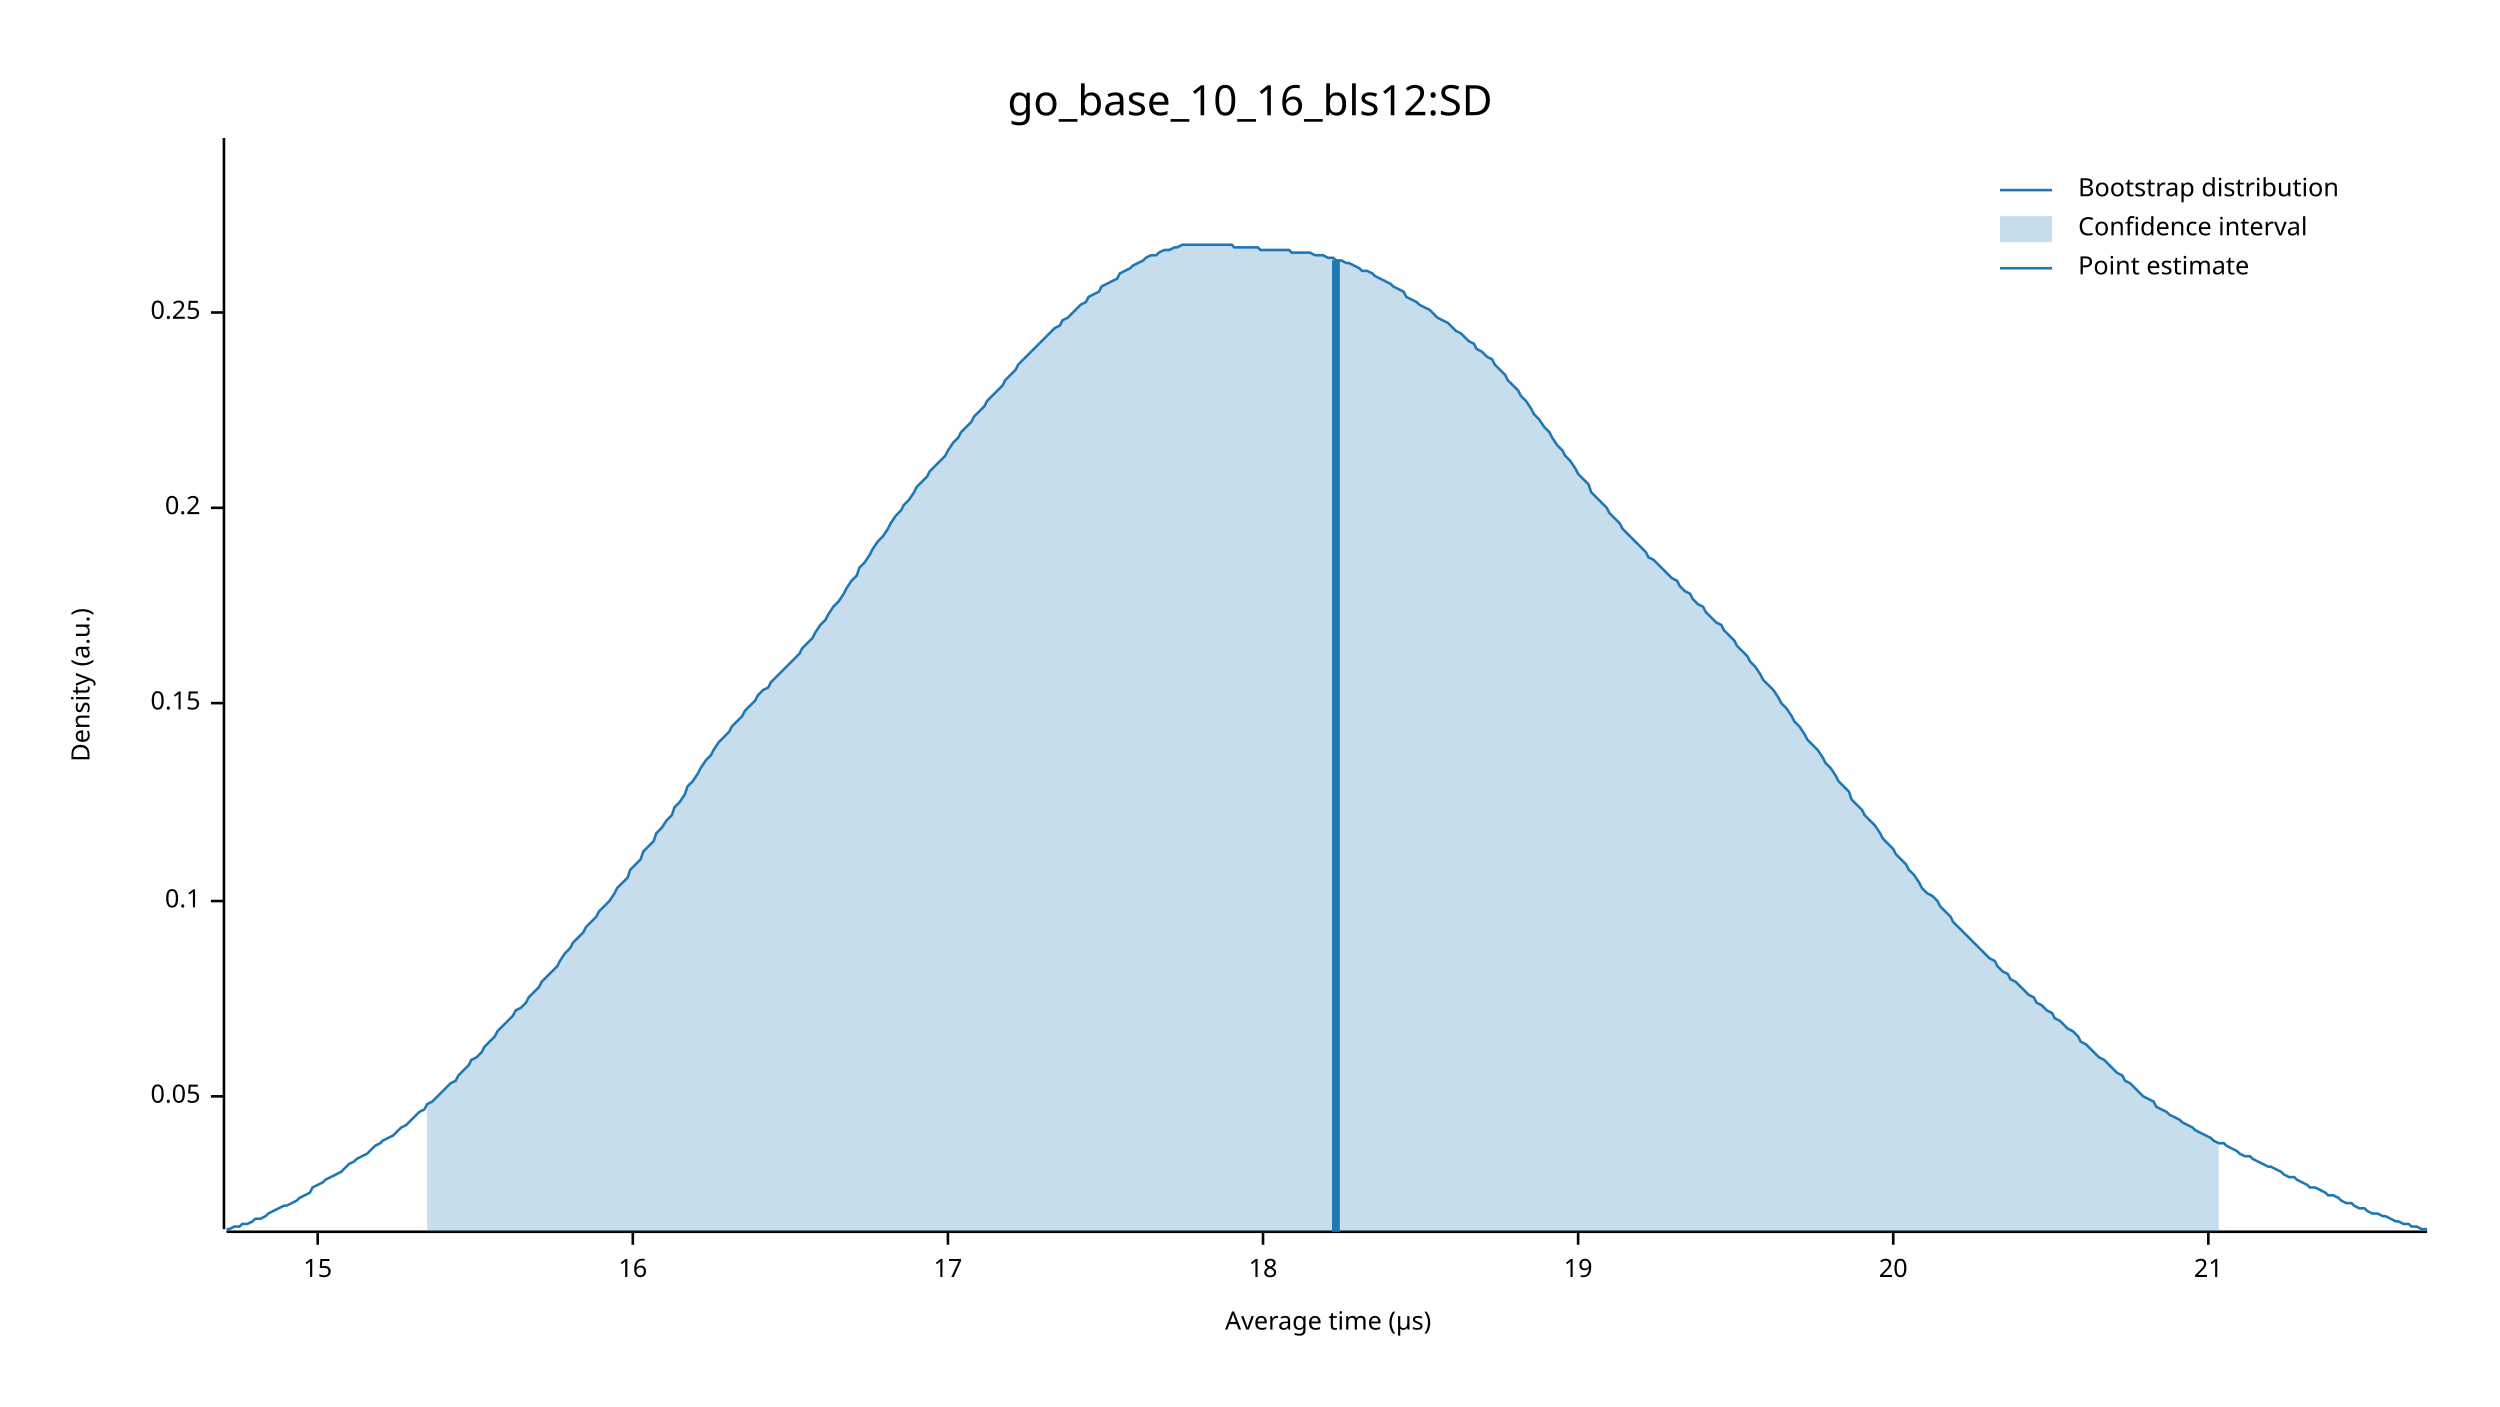
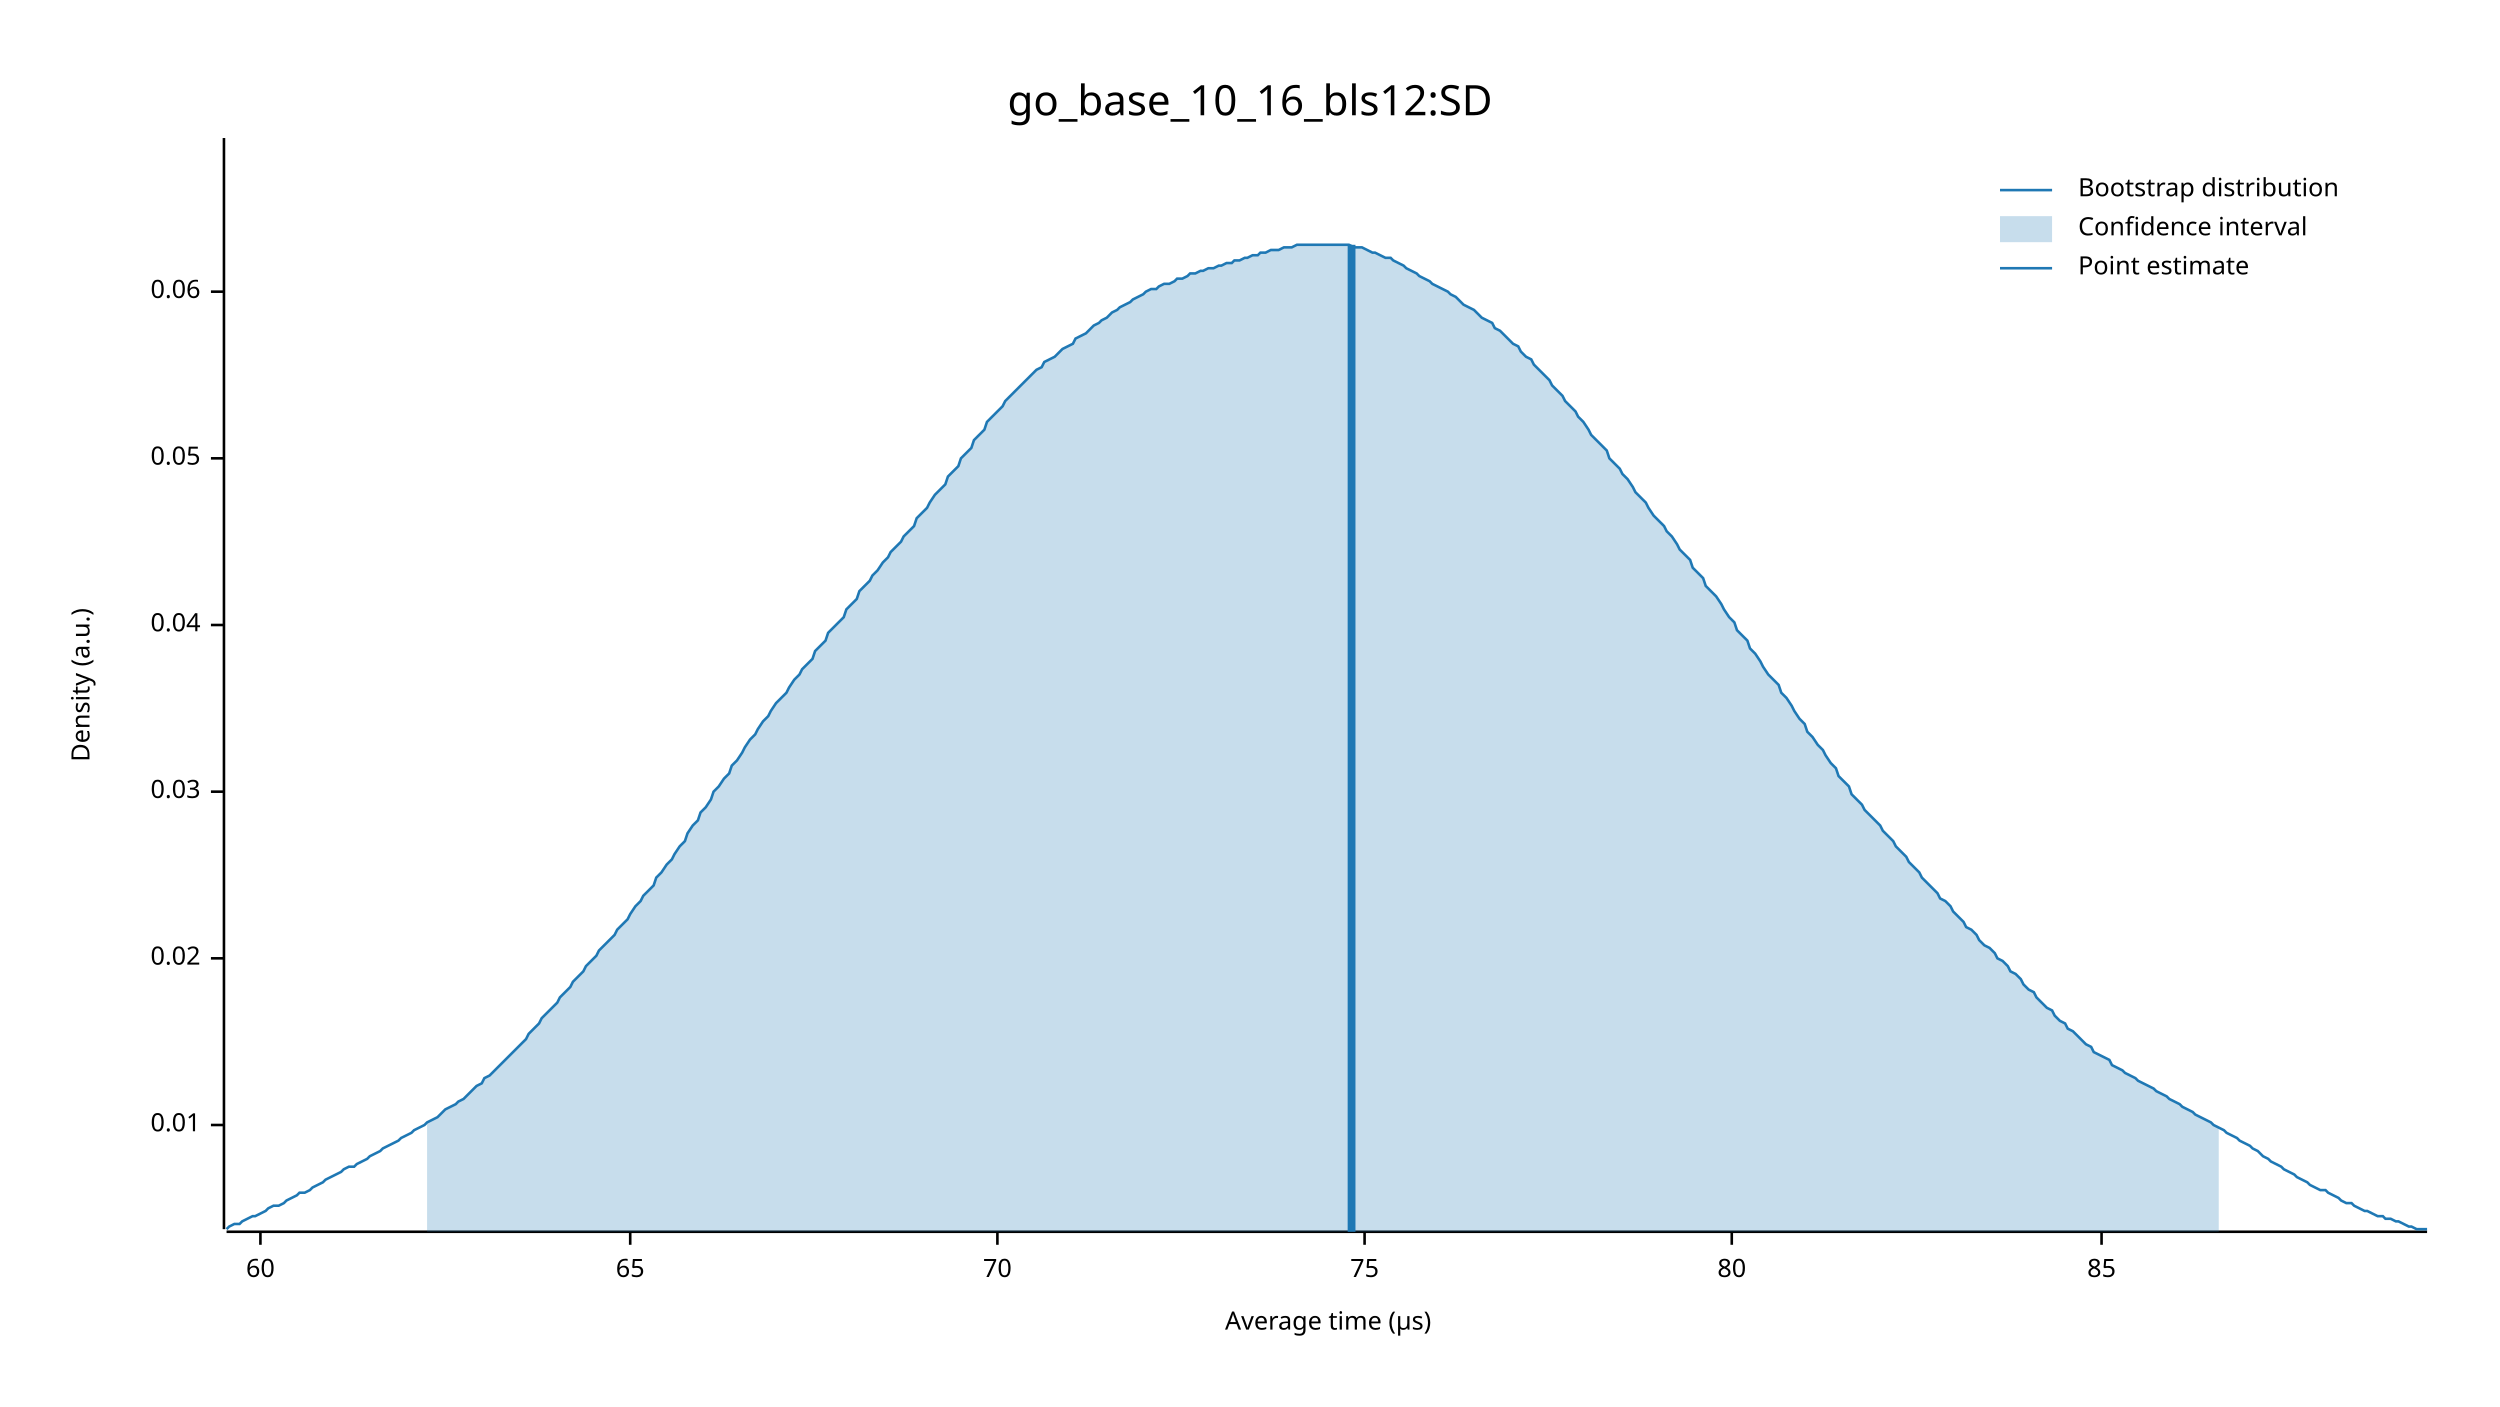
<svg xmlns="http://www.w3.org/2000/svg" width="960" height="540" viewBox="0 0 960 540">
  <text x="480" y="32" dy="0.76em" text-anchor="middle" font-family="sans-serif" font-size="16.129" opacity="1" fill="#000000">
go_base_10_16_bls12:SD
</text>
  <text x="27" y="263" dy="0.76em" text-anchor="middle" font-family="sans-serif" font-size="9.677" opacity="1" fill="#000000" transform="rotate(270, 27, 263)">
Density (a.u.)
</text>
  <text x="510" y="513" dy="-0.5ex" text-anchor="middle" font-family="sans-serif" font-size="9.677" opacity="1" fill="#000000">
Average time (µs)
</text>
  <polyline fill="none" opacity="1" stroke="#000000" stroke-width="1" points="86,53 86,472 " />
-   <text x="77" y="421" dy="0.5ex" text-anchor="end" font-family="sans-serif" font-size="9.677" opacity="1" fill="#000000">
+   <text x="77" y="432" dy="0.5ex" text-anchor="end" font-family="sans-serif" font-size="9.677" opacity="1" fill="#000000">
+ 0.01
+ </text>
+   <polyline fill="none" opacity="1" stroke="#000000" stroke-width="1" points="81,432 86,432 " />
+   <text x="77" y="368" dy="0.5ex" text-anchor="end" font-family="sans-serif" font-size="9.677" opacity="1" fill="#000000">
+ 0.02
+ </text>
+   <polyline fill="none" opacity="1" stroke="#000000" stroke-width="1" points="81,368 86,368 " />
+   <text x="77" y="304" dy="0.5ex" text-anchor="end" font-family="sans-serif" font-size="9.677" opacity="1" fill="#000000">
+ 0.03
+ </text>
+   <polyline fill="none" opacity="1" stroke="#000000" stroke-width="1" points="81,304 86,304 " />
+   <text x="77" y="240" dy="0.5ex" text-anchor="end" font-family="sans-serif" font-size="9.677" opacity="1" fill="#000000">
+ 0.04
+ </text>
+   <polyline fill="none" opacity="1" stroke="#000000" stroke-width="1" points="81,240 86,240 " />
+   <text x="77" y="176" dy="0.5ex" text-anchor="end" font-family="sans-serif" font-size="9.677" opacity="1" fill="#000000">
0.05
</text>
-   <polyline fill="none" opacity="1" stroke="#000000" stroke-width="1" points="81,421 86,421 " />
-   <text x="77" y="346" dy="0.5ex" text-anchor="end" font-family="sans-serif" font-size="9.677" opacity="1" fill="#000000">
- 0.1
+   <polyline fill="none" opacity="1" stroke="#000000" stroke-width="1" points="81,176 86,176 " />
+   <text x="77" y="112" dy="0.5ex" text-anchor="end" font-family="sans-serif" font-size="9.677" opacity="1" fill="#000000">
+ 0.06
</text>
-   <polyline fill="none" opacity="1" stroke="#000000" stroke-width="1" points="81,346 86,346 " />
-   <text x="77" y="270" dy="0.5ex" text-anchor="end" font-family="sans-serif" font-size="9.677" opacity="1" fill="#000000">
- 0.15
+   <polyline fill="none" opacity="1" stroke="#000000" stroke-width="1" points="81,112 86,112 " />
+   <polyline fill="none" opacity="1" stroke="#000000" stroke-width="1" points="87,473 932,473 " />
+   <text x="100" y="483" dy="0.76em" text-anchor="middle" font-family="sans-serif" font-size="9.677" opacity="1" fill="#000000">
+ 60
</text>
-   <polyline fill="none" opacity="1" stroke="#000000" stroke-width="1" points="81,270 86,270 " />
-   <text x="77" y="195" dy="0.5ex" text-anchor="end" font-family="sans-serif" font-size="9.677" opacity="1" fill="#000000">
- 0.2
+   <polyline fill="none" opacity="1" stroke="#000000" stroke-width="1" points="100,473 100,478 " />
+   <text x="242" y="483" dy="0.76em" text-anchor="middle" font-family="sans-serif" font-size="9.677" opacity="1" fill="#000000">
+ 65
</text>
-   <polyline fill="none" opacity="1" stroke="#000000" stroke-width="1" points="81,195 86,195 " />
-   <text x="77" y="120" dy="0.5ex" text-anchor="end" font-family="sans-serif" font-size="9.677" opacity="1" fill="#000000">
- 0.25
+   <polyline fill="none" opacity="1" stroke="#000000" stroke-width="1" points="242,473 242,478 " />
+   <text x="383" y="483" dy="0.76em" text-anchor="middle" font-family="sans-serif" font-size="9.677" opacity="1" fill="#000000">
+ 70
</text>
-   <polyline fill="none" opacity="1" stroke="#000000" stroke-width="1" points="81,120 86,120 " />
-   <polyline fill="none" opacity="1" stroke="#000000" stroke-width="1" points="87,473 932,473 " />
-   <text x="122" y="483" dy="0.76em" text-anchor="middle" font-family="sans-serif" font-size="9.677" opacity="1" fill="#000000">
- 15
+   <polyline fill="none" opacity="1" stroke="#000000" stroke-width="1" points="383,473 383,478 " />
+   <text x="524" y="483" dy="0.76em" text-anchor="middle" font-family="sans-serif" font-size="9.677" opacity="1" fill="#000000">
+ 75
</text>
-   <polyline fill="none" opacity="1" stroke="#000000" stroke-width="1" points="122,473 122,478 " />
-   <text x="243" y="483" dy="0.76em" text-anchor="middle" font-family="sans-serif" font-size="9.677" opacity="1" fill="#000000">
- 16
+   <polyline fill="none" opacity="1" stroke="#000000" stroke-width="1" points="524,473 524,478 " />
+   <text x="665" y="483" dy="0.76em" text-anchor="middle" font-family="sans-serif" font-size="9.677" opacity="1" fill="#000000">
+ 80
</text>
-   <polyline fill="none" opacity="1" stroke="#000000" stroke-width="1" points="243,473 243,478 " />
-   <text x="364" y="483" dy="0.76em" text-anchor="middle" font-family="sans-serif" font-size="9.677" opacity="1" fill="#000000">
- 17
+   <polyline fill="none" opacity="1" stroke="#000000" stroke-width="1" points="665,473 665,478 " />
+   <text x="807" y="483" dy="0.76em" text-anchor="middle" font-family="sans-serif" font-size="9.677" opacity="1" fill="#000000">
+ 85
</text>
-   <polyline fill="none" opacity="1" stroke="#000000" stroke-width="1" points="364,473 364,478 " />
-   <text x="485" y="483" dy="0.76em" text-anchor="middle" font-family="sans-serif" font-size="9.677" opacity="1" fill="#000000">
- 18
- </text>
-   <polyline fill="none" opacity="1" stroke="#000000" stroke-width="1" points="485,473 485,478 " />
-   <text x="606" y="483" dy="0.76em" text-anchor="middle" font-family="sans-serif" font-size="9.677" opacity="1" fill="#000000">
- 19
- </text>
-   <polyline fill="none" opacity="1" stroke="#000000" stroke-width="1" points="606,473 606,478 " />
-   <text x="727" y="483" dy="0.76em" text-anchor="middle" font-family="sans-serif" font-size="9.677" opacity="1" fill="#000000">
- 20
- </text>
-   <polyline fill="none" opacity="1" stroke="#000000" stroke-width="1" points="727,473 727,478 " />
-   <text x="848" y="483" dy="0.76em" text-anchor="middle" font-family="sans-serif" font-size="9.677" opacity="1" fill="#000000">
- 21
- </text>
-   <polyline fill="none" opacity="1" stroke="#000000" stroke-width="1" points="848,473 848,478 " />
-   <polyline fill="none" opacity="1" stroke="#1F78B4" stroke-width="1" points="87,472 88,472 90,471 92,471 93,470 95,470 97,469 98,468 100,468 102,467 103,466 105,465 107,464 109,463 110,463 112,462 114,461 115,460 117,459 119,458 120,456 122,455 124,454 125,453 127,452 129,451 131,450 132,449 134,447 136,446 137,445 139,444 141,443 142,442 144,440 146,439 147,438 149,437 151,436 153,434 154,433 156,432 158,430 159,429 161,427 163,426 164,424 166,423 168,421 169,420 171,418 173,416 175,415 176,413 178,411 180,409 181,407 183,406 185,404 186,402 188,400 190,398 191,396 193,394 195,392 197,390 198,388 200,387 202,385 203,383 205,381 207,379 208,377 210,375 212,373 214,371 215,369 217,366 219,364 220,362 222,360 224,358 225,356 227,354 229,352 230,350 232,348 234,346 236,343 237,341 239,339 241,337 242,334 244,332 246,330 247,327 249,325 251,323 252,320 254,318 256,315 258,313 259,310 261,308 263,305 264,302 266,300 268,297 269,295 271,292 273,290 274,288 276,285 278,283 280,281 281,279 283,277 285,275 286,273 288,271 290,269 291,267 293,265 295,264 296,262 298,260 300,258 302,256 303,255 305,253 307,251 308,249 310,247 312,245 313,243 315,240 317,238 318,236 320,233 322,231 324,228 325,226 327,223 329,221 330,218 332,216 334,213 335,211 337,208 339,206 341,203 342,201 344,198 346,196 347,194 349,192 351,189 352,187 354,185 356,183 357,181 359,179 361,177 363,175 364,173 366,170 368,168 369,166 371,164 373,162 374,160 376,158 378,156 379,154 381,152 383,150 385,148 386,146 388,144 390,142 391,140 393,138 395,136 396,135 398,133 400,131 401,130 403,128 405,126 407,125 408,123 410,122 412,120 413,119 415,117 417,116 418,114 420,113 422,112 423,110 425,109 427,108 429,107 430,105 432,104 434,103 435,102 437,101 439,100 440,99 442,98 444,98 445,97 447,96 449,96 451,95 452,95 454,94 456,94 457,94 459,94 461,94 462,94 464,94 466,94 468,94 469,94 471,94 473,94 474,95 476,95 478,95 479,95 481,95 483,95 484,96 486,96 488,96 490,96 491,96 493,96 495,96 496,97 498,97 500,97 501,97 503,97 505,98 506,98 508,98 510,99 512,99 513,100 515,100 517,101 518,101 520,102 522,103 523,104 525,104 527,105 528,106 530,107 532,108 534,109 535,110 537,111 539,112 540,114 542,115 544,116 545,117 547,118 549,119 550,120 552,122 554,123 556,124 557,125 559,127 561,128 562,129 564,131 566,132 567,134 569,135 571,137 573,138 574,140 576,142 578,144 579,146 581,148 583,150 584,152 586,154 588,157 589,159 591,161 593,164 595,166 596,168 598,171 600,173 601,175 603,177 605,180 606,182 608,184 610,186 611,189 613,191 615,193 617,195 618,197 620,199 622,201 623,203 625,205 627,207 628,208 630,210 632,212 633,214 635,215 637,217 639,219 640,220 642,222 644,223 645,225 647,227 649,228 650,230 652,232 654,233 655,235 657,237 659,239 661,240 662,242 664,244 666,246 667,248 669,250 671,252 672,254 674,256 676,259 677,261 679,263 681,265 683,268 684,270 686,272 688,275 689,277 691,279 693,282 694,284 696,286 698,288 700,291 701,293 703,295 705,298 706,300 708,302 710,304 711,307 713,309 715,311 716,313 718,315 720,317 722,320 723,322 725,324 727,326 728,328 730,330 732,332 733,334 735,336 737,339 738,341 740,343 742,344 744,346 745,348 747,350 749,352 750,354 752,356 754,358 755,359 757,361 759,363 760,364 762,366 764,368 766,369 767,371 769,373 771,374 772,376 774,377 776,379 777,380 779,382 781,383 782,385 784,386 786,388 788,389 789,391 791,392 793,394 794,395 796,396 798,398 799,400 801,401 803,403 804,404 806,406 808,407 810,409 811,410 813,412 815,413 816,415 818,416 820,418 821,419 823,421 825,422 827,423 828,425 830,426 832,427 833,428 835,429 837,430 838,431 840,432 842,433 843,434 845,435 847,436 849,437 850,438 852,439 854,439 855,440 857,441 859,442 860,443 862,444 864,444 865,445 867,446 869,447 871,448 872,448 874,449 876,450 877,451 879,452 881,452 882,453 884,454 886,455 887,456 889,456 891,457 893,458 894,459 896,459 898,460 899,461 901,462 903,462 904,463 906,464 908,464 909,465 911,466 913,466 915,467 916,467 918,468 920,469 921,469 923,470 925,470 926,471 928,471 930,472 932,472 " />
-   <polygon opacity="0.25" fill="#1F78B4" points="164,424 166,423 168,421 169,420 171,418 173,416 175,415 176,413 178,411 180,409 181,407 183,406 185,404 186,402 188,400 190,398 191,396 193,394 195,392 197,390 198,388 200,387 202,385 203,383 205,381 207,379 208,377 210,375 212,373 214,371 215,369 217,366 219,364 220,362 222,360 224,358 225,356 227,354 229,352 230,350 232,348 234,346 236,343 237,341 239,339 241,337 242,334 244,332 246,330 247,327 249,325 251,323 252,320 254,318 256,315 258,313 259,310 261,308 263,305 264,302 266,300 268,297 269,295 271,292 273,290 274,288 276,285 278,283 280,281 281,279 283,277 285,275 286,273 288,271 290,269 291,267 293,265 295,264 296,262 298,260 300,258 302,256 303,255 305,253 307,251 308,249 310,247 312,245 313,243 315,240 317,238 318,236 320,233 322,231 324,228 325,226 327,223 329,221 330,218 332,216 334,213 335,211 337,208 339,206 341,203 342,201 344,198 346,196 347,194 349,192 351,189 352,187 354,185 356,183 357,181 359,179 361,177 363,175 364,173 366,170 368,168 369,166 371,164 373,162 374,160 376,158 378,156 379,154 381,152 383,150 385,148 386,146 388,144 390,142 391,140 393,138 395,136 396,135 398,133 400,131 401,130 403,128 405,126 407,125 408,123 410,122 412,120 413,119 415,117 417,116 418,114 420,113 422,112 423,110 425,109 427,108 429,107 430,105 432,104 434,103 435,102 437,101 439,100 440,99 442,98 444,98 445,97 447,96 449,96 451,95 452,95 454,94 456,94 457,94 459,94 461,94 462,94 464,94 466,94 468,94 469,94 471,94 473,94 474,95 476,95 478,95 479,95 481,95 483,95 484,96 486,96 488,96 490,96 491,96 493,96 495,96 496,97 498,97 500,97 501,97 503,97 505,98 506,98 508,98 510,99 512,99 513,100 515,100 517,101 518,101 520,102 522,103 523,104 525,104 527,105 528,106 530,107 532,108 534,109 535,110 537,111 539,112 540,114 542,115 544,116 545,117 547,118 549,119 550,120 552,122 554,123 556,124 557,125 559,127 561,128 562,129 564,131 566,132 567,134 569,135 571,137 573,138 574,140 576,142 578,144 579,146 581,148 583,150 584,152 586,154 588,157 589,159 591,161 593,164 595,166 596,168 598,171 600,173 601,175 603,177 605,180 606,182 608,184 610,186 611,189 613,191 615,193 617,195 618,197 620,199 622,201 623,203 625,205 627,207 628,208 630,210 632,212 633,214 635,215 637,217 639,219 640,220 642,222 644,223 645,225 647,227 649,228 650,230 652,232 654,233 655,235 657,237 659,239 661,240 662,242 664,244 666,246 667,248 669,250 671,252 672,254 674,256 676,259 677,261 679,263 681,265 683,268 684,270 686,272 688,275 689,277 691,279 693,282 694,284 696,286 698,288 700,291 701,293 703,295 705,298 706,300 708,302 710,304 711,307 713,309 715,311 716,313 718,315 720,317 722,320 723,322 725,324 727,326 728,328 730,330 732,332 733,334 735,336 737,339 738,341 740,343 742,344 744,346 745,348 747,350 749,352 750,354 752,356 754,358 755,359 757,361 759,363 760,364 762,366 764,368 766,369 767,371 769,373 771,374 772,376 774,377 776,379 777,380 779,382 781,383 782,385 784,386 786,388 788,389 789,391 791,392 793,394 794,395 796,396 798,398 799,400 801,401 803,403 804,404 806,406 808,407 810,409 811,410 813,412 815,413 816,415 818,416 820,418 821,419 823,421 825,422 827,423 828,425 830,426 832,427 833,428 835,429 837,430 838,431 840,432 842,433 843,434 845,435 847,436 849,437 850,438 852,439 852,473 164,473 " />
-   <polyline fill="none" opacity="1" stroke="#1F78B4" stroke-width="3" points="513,473 513,100 " />
+   <polyline fill="none" opacity="1" stroke="#000000" stroke-width="1" points="807,473 807,478 " />
+   <polyline fill="none" opacity="1" stroke="#1F78B4" stroke-width="1" points="87,472 88,471 90,470 92,470 93,469 95,468 97,467 98,467 100,466 102,465 103,464 105,463 107,463 109,462 110,461 112,460 114,459 115,458 117,458 119,457 120,456 122,455 124,454 125,453 127,452 129,451 131,450 132,449 134,448 136,448 137,447 139,446 141,445 142,444 144,443 146,442 147,441 149,440 151,439 153,438 154,437 156,436 158,435 159,434 161,433 163,432 164,431 166,430 168,429 169,428 171,426 173,425 175,424 176,423 178,422 180,420 181,419 183,417 185,416 186,414 188,413 190,411 191,410 193,408 195,406 197,404 198,403 200,401 202,399 203,397 205,395 207,393 208,391 210,389 212,387 214,385 215,383 217,381 219,379 220,377 222,375 224,373 225,371 227,369 229,367 230,365 232,363 234,361 236,359 237,357 239,355 241,353 242,351 244,348 246,346 247,344 249,342 251,340 252,337 254,335 256,332 258,330 259,328 261,325 263,323 264,320 266,317 268,315 269,312 271,310 273,307 274,304 276,302 278,299 280,297 281,294 283,292 285,289 286,287 288,284 290,282 291,280 293,277 295,275 296,273 298,270 300,268 302,266 303,264 305,261 307,259 308,257 310,255 312,253 313,250 315,248 317,246 318,243 320,241 322,239 324,237 325,234 327,232 329,230 330,227 332,225 334,223 335,221 337,219 339,216 341,214 342,212 344,210 346,208 347,206 349,204 351,202 352,199 354,197 356,195 357,193 359,190 361,188 363,186 364,183 366,181 368,179 369,176 371,174 373,172 374,169 376,167 378,165 379,162 381,160 383,158 385,156 386,154 388,152 390,150 391,149 393,147 395,145 396,144 398,142 400,141 401,139 403,138 405,137 407,135 408,134 410,133 412,132 413,130 415,129 417,128 418,127 420,125 422,124 423,123 425,122 427,120 429,119 430,118 432,117 434,116 435,115 437,114 439,113 440,112 442,111 444,111 445,110 447,109 449,109 451,108 452,107 454,107 456,106 457,105 459,105 461,104 462,104 464,103 466,103 468,102 469,102 471,101 473,101 474,100 476,100 478,99 479,99 481,98 483,98 484,97 486,97 488,96 490,96 491,96 493,95 495,95 496,95 498,94 500,94 501,94 503,94 505,94 506,94 508,94 510,94 512,94 513,94 515,94 517,94 518,94 520,95 522,95 523,95 525,96 527,97 528,97 530,98 532,99 534,99 535,100 537,101 539,102 540,103 542,104 544,105 545,106 547,107 549,108 550,109 552,110 554,111 556,112 557,113 559,114 561,116 562,117 564,118 566,119 567,120 569,122 571,123 573,124 574,126 576,127 578,129 579,130 581,132 583,133 584,135 586,137 588,138 589,140 591,142 593,144 595,146 596,148 598,150 600,152 601,154 603,156 605,158 606,160 608,162 610,165 611,167 613,169 615,171 617,173 618,176 620,178 622,180 623,182 625,184 627,187 628,189 630,191 632,193 633,195 635,198 637,200 639,202 640,204 642,206 644,209 645,211 647,213 649,215 650,218 652,220 654,222 655,225 657,227 659,229 661,232 662,234 664,237 666,239 667,242 669,244 671,246 672,249 674,251 676,254 677,256 679,259 681,261 683,263 684,266 686,268 688,271 689,273 691,276 693,278 694,281 696,283 698,286 700,288 701,290 703,293 705,295 706,298 708,300 710,302 711,305 713,307 715,309 716,311 718,313 720,315 722,317 723,319 725,321 727,323 728,325 730,327 732,329 733,331 735,333 737,335 738,337 740,339 742,341 744,343 745,345 747,346 749,348 750,350 752,352 754,354 755,356 757,357 759,359 760,361 762,363 764,364 766,366 767,368 769,369 771,371 772,373 774,374 776,376 777,378 779,380 781,381 782,383 784,385 786,387 788,388 789,390 791,392 793,393 794,395 796,396 798,398 799,399 801,401 803,402 804,404 806,405 808,406 810,407 811,409 813,410 815,411 816,412 818,413 820,414 821,415 823,416 825,417 827,418 828,419 830,420 832,421 833,422 835,423 837,424 838,425 840,426 842,427 843,428 845,429 847,430 849,431 850,432 852,433 854,434 855,435 857,436 859,437 860,438 862,439 864,440 865,441 867,442 869,444 871,445 872,446 874,447 876,448 877,449 879,450 881,451 882,452 884,453 886,454 887,455 889,456 891,457 893,457 894,458 896,459 898,460 899,461 901,462 903,462 904,463 906,464 908,465 909,465 911,466 913,467 915,467 916,468 918,468 920,469 921,469 923,470 925,471 926,471 928,472 930,472 932,472 " />
+   <polygon opacity="0.25" fill="#1F78B4" points="164,431 166,430 168,429 169,428 171,426 173,425 175,424 176,423 178,422 180,420 181,419 183,417 185,416 186,414 188,413 190,411 191,410 193,408 195,406 197,404 198,403 200,401 202,399 203,397 205,395 207,393 208,391 210,389 212,387 214,385 215,383 217,381 219,379 220,377 222,375 224,373 225,371 227,369 229,367 230,365 232,363 234,361 236,359 237,357 239,355 241,353 242,351 244,348 246,346 247,344 249,342 251,340 252,337 254,335 256,332 258,330 259,328 261,325 263,323 264,320 266,317 268,315 269,312 271,310 273,307 274,304 276,302 278,299 280,297 281,294 283,292 285,289 286,287 288,284 290,282 291,280 293,277 295,275 296,273 298,270 300,268 302,266 303,264 305,261 307,259 308,257 310,255 312,253 313,250 315,248 317,246 318,243 320,241 322,239 324,237 325,234 327,232 329,230 330,227 332,225 334,223 335,221 337,219 339,216 341,214 342,212 344,210 346,208 347,206 349,204 351,202 352,199 354,197 356,195 357,193 359,190 361,188 363,186 364,183 366,181 368,179 369,176 371,174 373,172 374,169 376,167 378,165 379,162 381,160 383,158 385,156 386,154 388,152 390,150 391,149 393,147 395,145 396,144 398,142 400,141 401,139 403,138 405,137 407,135 408,134 410,133 412,132 413,130 415,129 417,128 418,127 420,125 422,124 423,123 425,122 427,120 429,119 430,118 432,117 434,116 435,115 437,114 439,113 440,112 442,111 444,111 445,110 447,109 449,109 451,108 452,107 454,107 456,106 457,105 459,105 461,104 462,104 464,103 466,103 468,102 469,102 471,101 473,101 474,100 476,100 478,99 479,99 481,98 483,98 484,97 486,97 488,96 490,96 491,96 493,95 495,95 496,95 498,94 500,94 501,94 503,94 505,94 506,94 508,94 510,94 512,94 513,94 515,94 517,94 518,94 520,95 522,95 523,95 525,96 527,97 528,97 530,98 532,99 534,99 535,100 537,101 539,102 540,103 542,104 544,105 545,106 547,107 549,108 550,109 552,110 554,111 556,112 557,113 559,114 561,116 562,117 564,118 566,119 567,120 569,122 571,123 573,124 574,126 576,127 578,129 579,130 581,132 583,133 584,135 586,137 588,138 589,140 591,142 593,144 595,146 596,148 598,150 600,152 601,154 603,156 605,158 606,160 608,162 610,165 611,167 613,169 615,171 617,173 618,176 620,178 622,180 623,182 625,184 627,187 628,189 630,191 632,193 633,195 635,198 637,200 639,202 640,204 642,206 644,209 645,211 647,213 649,215 650,218 652,220 654,222 655,225 657,227 659,229 661,232 662,234 664,237 666,239 667,242 669,244 671,246 672,249 674,251 676,254 677,256 679,259 681,261 683,263 684,266 686,268 688,271 689,273 691,276 693,278 694,281 696,283 698,286 700,288 701,290 703,293 705,295 706,298 708,300 710,302 711,305 713,307 715,309 716,311 718,313 720,315 722,317 723,319 725,321 727,323 728,325 730,327 732,329 733,331 735,333 737,335 738,337 740,339 742,341 744,343 745,345 747,346 749,348 750,350 752,352 754,354 755,356 757,357 759,359 760,361 762,363 764,364 766,366 767,368 769,369 771,371 772,373 774,374 776,376 777,378 779,380 781,381 782,383 784,385 786,387 788,388 789,390 791,392 793,393 794,395 796,396 798,398 799,399 801,401 803,402 804,404 806,405 808,406 810,407 811,409 813,410 815,411 816,412 818,413 820,414 821,415 823,416 825,417 827,418 828,419 830,420 832,421 833,422 835,423 837,424 838,425 840,426 842,427 843,428 845,429 847,430 849,431 850,432 852,433 852,473 164,473 " />
+   <polyline fill="none" opacity="1" stroke="#1F78B4" stroke-width="3" points="519,473 519,94 " />
  <text x="798" y="68" dy="0.76em" text-anchor="start" font-family="sans-serif" font-size="9.677" opacity="1" fill="#000000">
Bootstrap distribution
</text>
  <text x="798" y="83" dy="0.76em" text-anchor="start" font-family="sans-serif" font-size="9.677" opacity="1" fill="#000000">
Confidence interval
</text>
  <text x="798" y="98" dy="0.76em" text-anchor="start" font-family="sans-serif" font-size="9.677" opacity="1" fill="#000000">
Point estimate
</text>
  <polyline fill="none" opacity="1" stroke="#1F78B4" stroke-width="1" points="768,73 788,73 " />
  <rect x="768" y="83" width="20" height="10" opacity="0.25" fill="#1F78B4" stroke="none" />
  <polyline fill="none" opacity="1" stroke="#1F78B4" stroke-width="1" points="768,103 788,103 " />
</svg>
